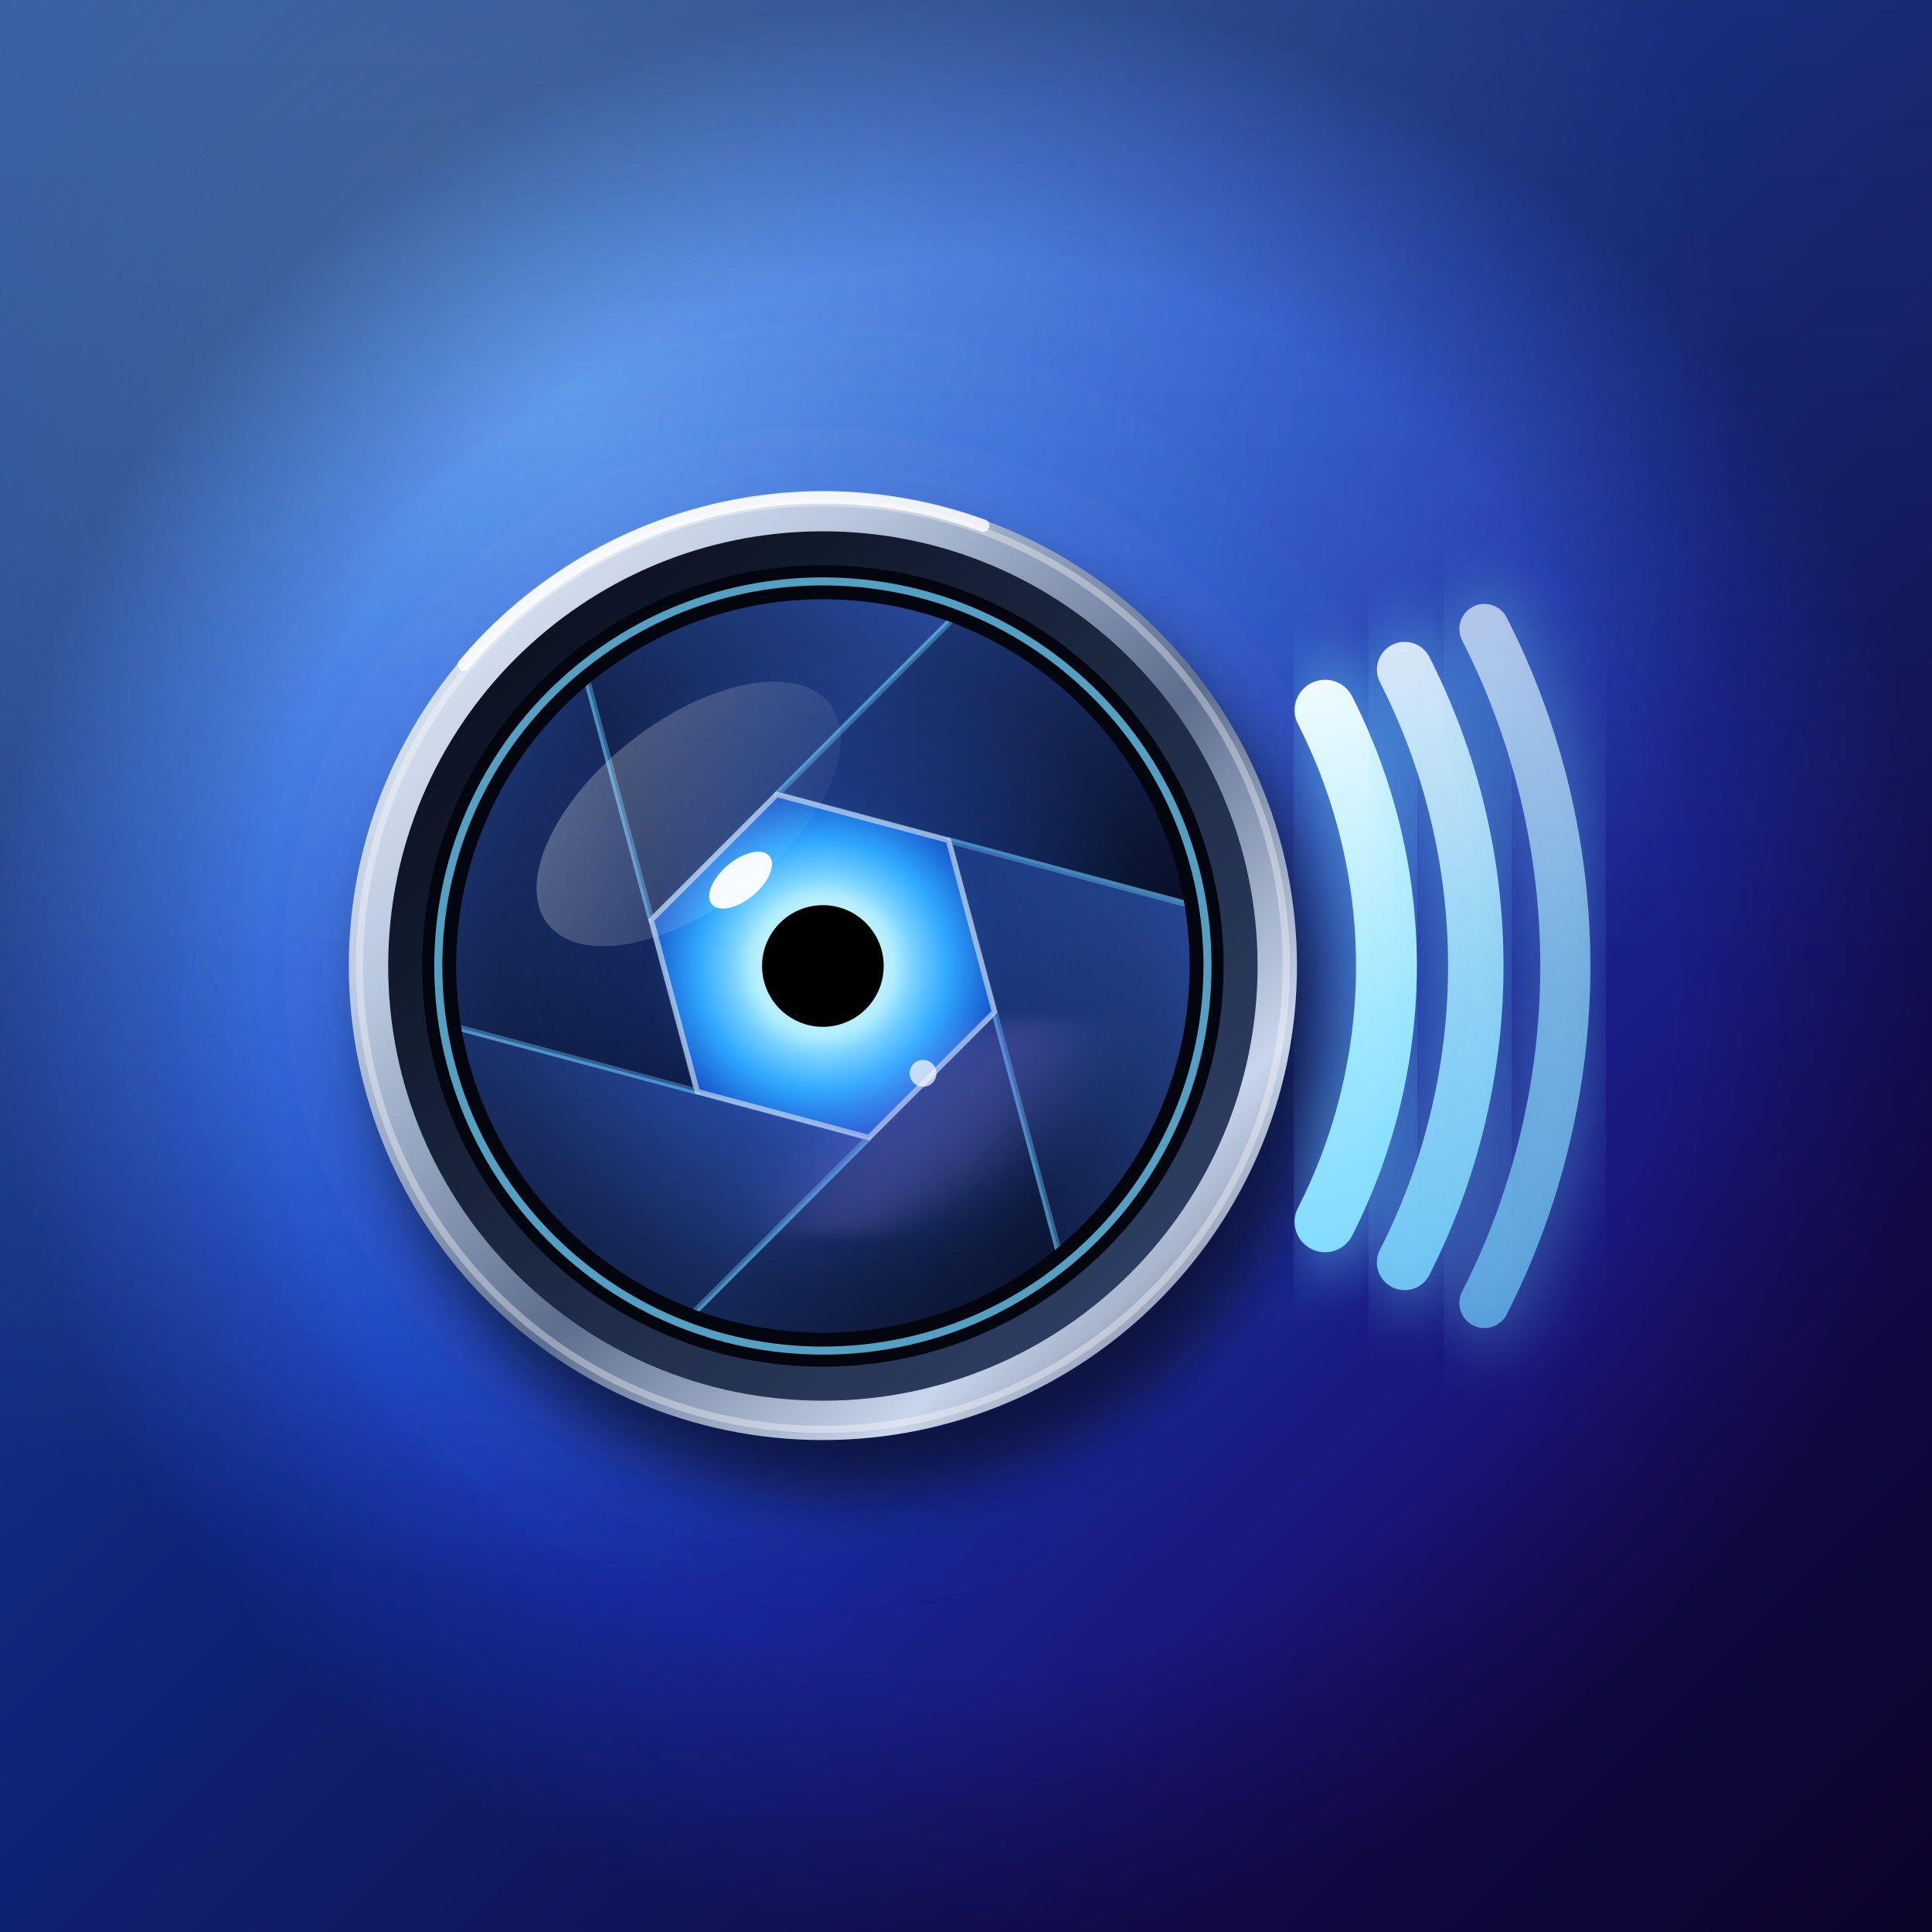
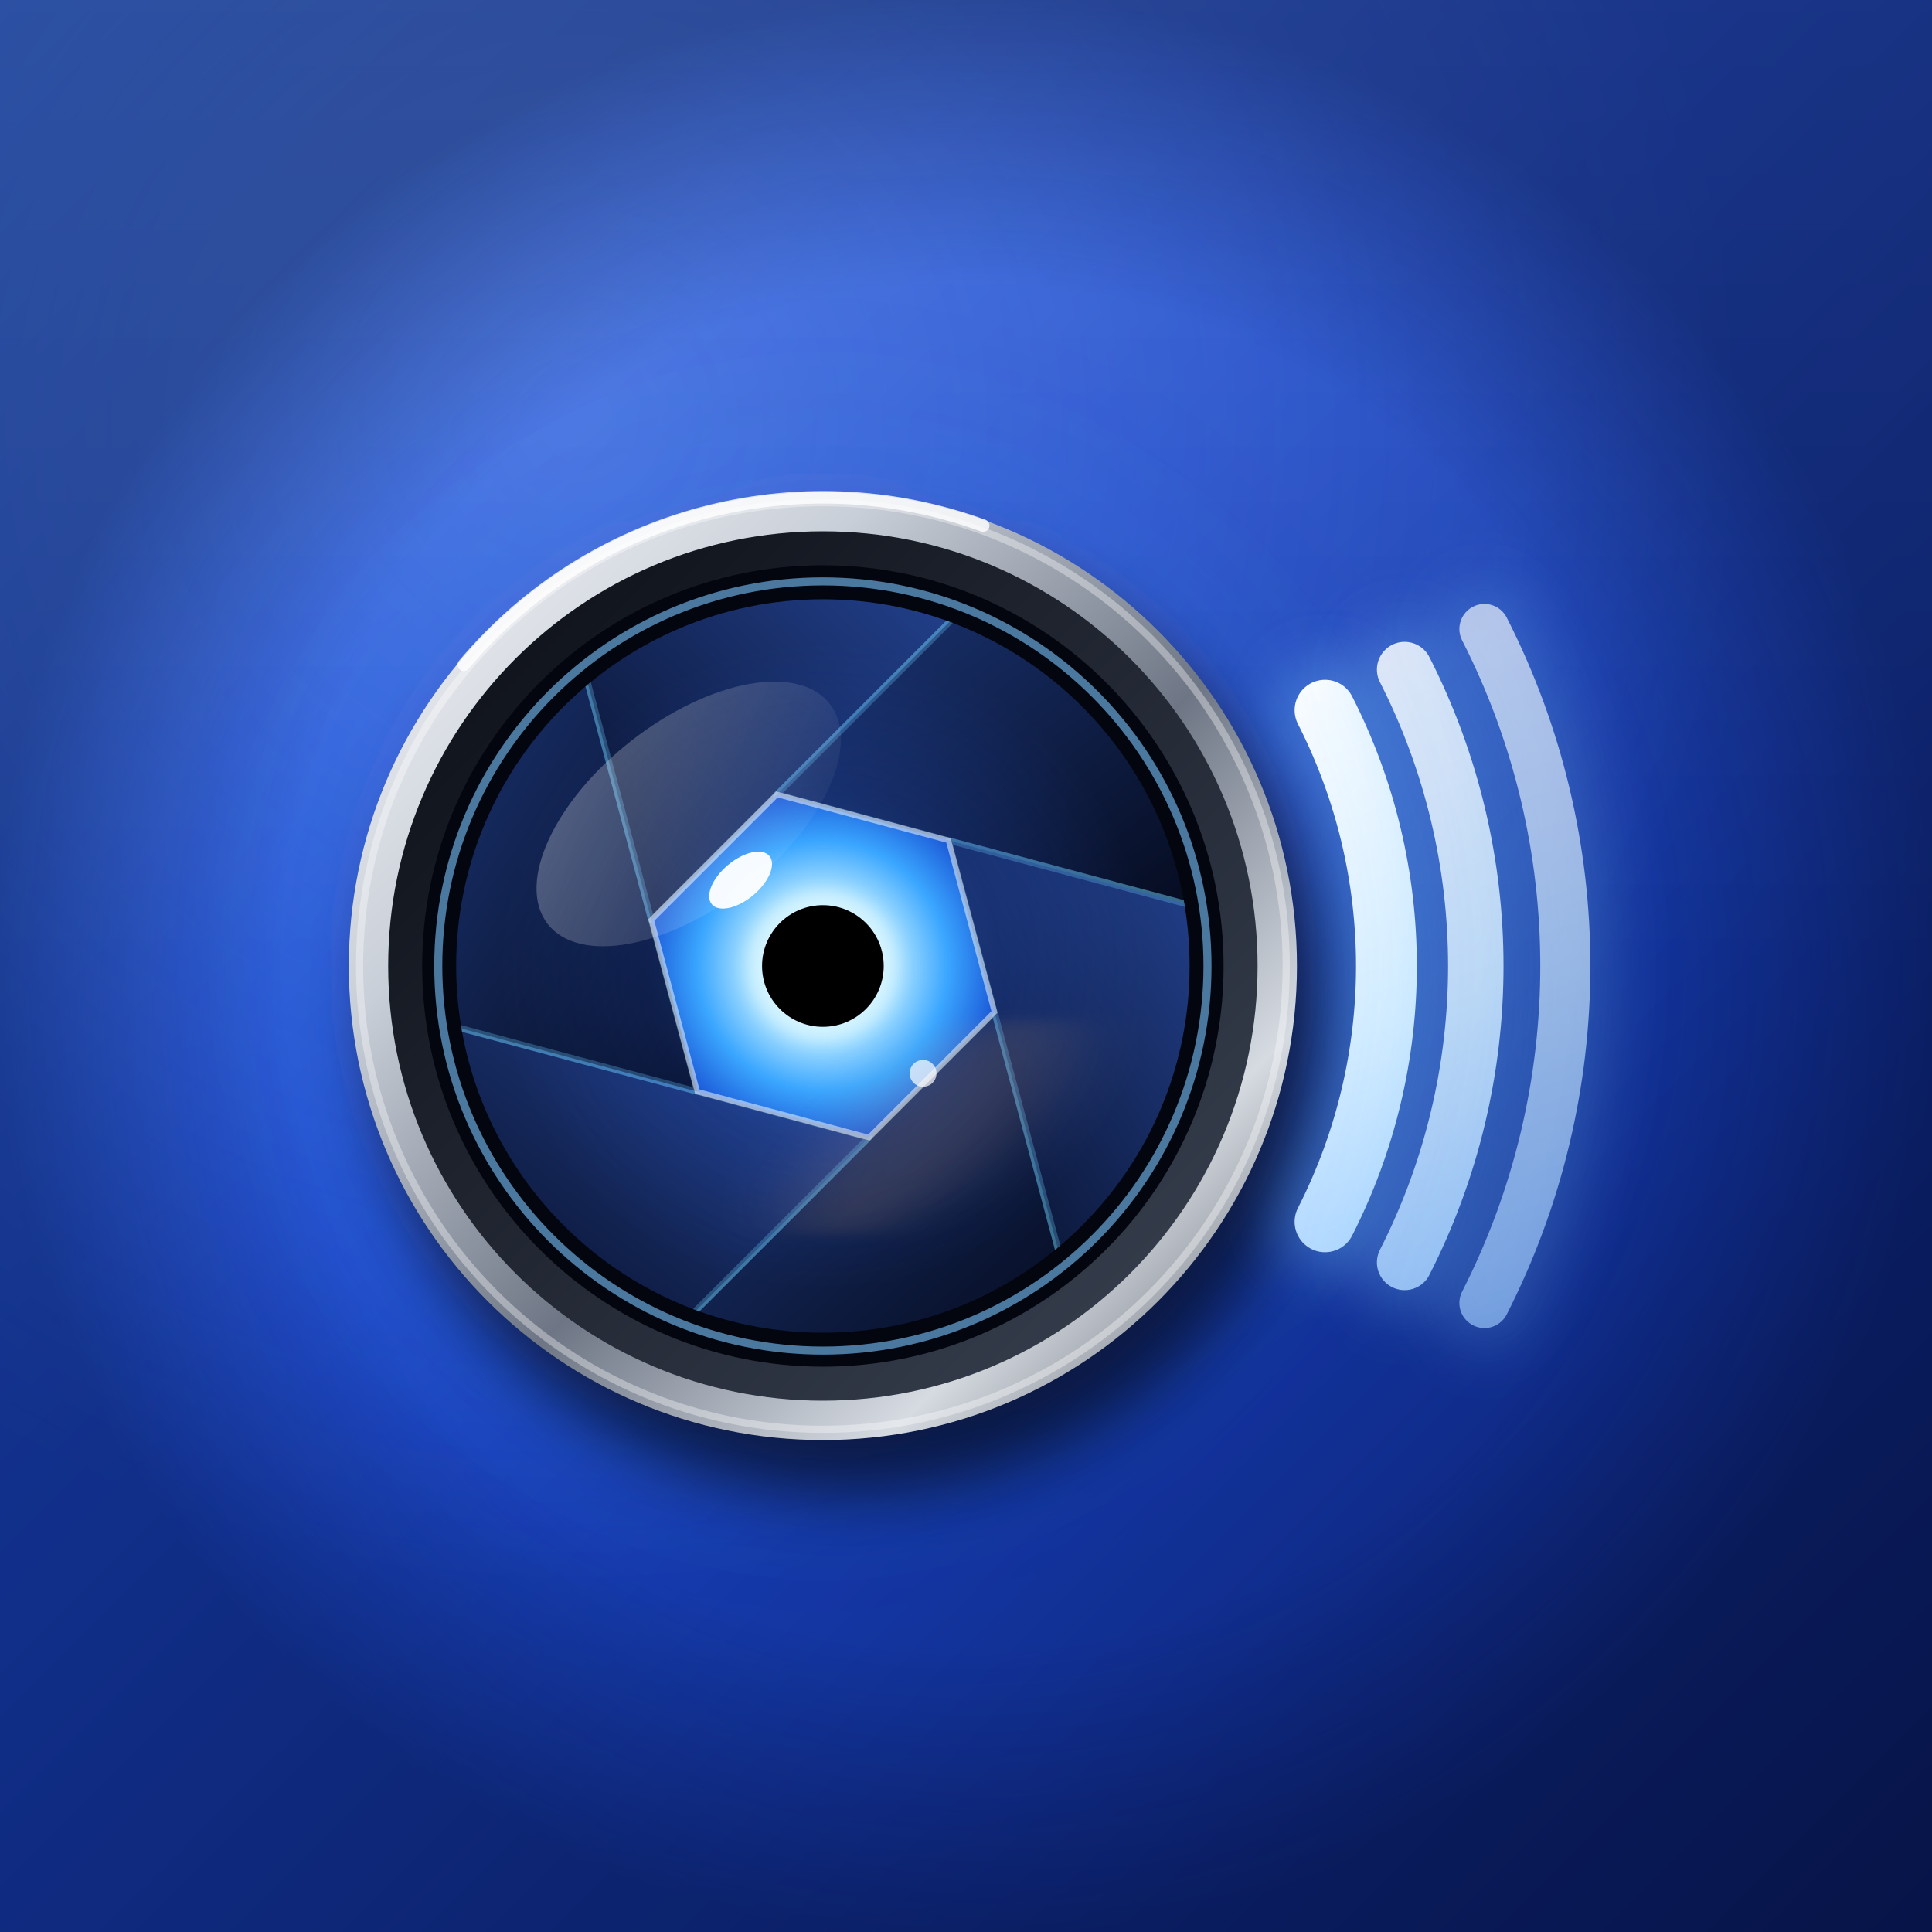
<svg xmlns="http://www.w3.org/2000/svg" viewBox="0 0 108 108" width="108" height="108">
  <defs>
    <linearGradient id="bg" x1="0" y1="0" x2="1" y2="1">
-       <stop offset="0" stop-color="#3A7BFF" />
-       <stop offset=".45" stop-color="#1638B8" />
-       <stop offset=".8" stop-color="#1A0F6B" />
-       <stop offset="1" stop-color="#12053F" />
+       <stop offset="0" stop-color="#2C6BF2" />
+       <stop offset=".42" stop-color="#1A47C8" />
+       <stop offset=".78" stop-color="#0F2A86" />
+       <stop offset="1" stop-color="#0A1A5A" />
    </linearGradient>
    <radialGradient id="bgGlow" cx="30%" cy="22%" r="60%">
-       <stop offset="0" stop-color="#9FE7FF" stop-opacity=".45" />
-       <stop offset="1" stop-color="#9FE7FF" stop-opacity="0" />
+       <stop offset="0" stop-color="#DCEBFF" stop-opacity=".2" />
+       <stop offset="1" stop-color="#DCEBFF" stop-opacity="0" />
    </radialGradient>
    <radialGradient id="spill" cx="50%" cy="50%" r="50%">
-       <stop offset="0" stop-color="#6FD3FF" stop-opacity=".55" />
-       <stop offset=".55" stop-color="#2F6BFF" stop-opacity=".18" />
+       <stop offset="0" stop-color="#5FC8FF" stop-opacity=".45" />
+       <stop offset=".55" stop-color="#2F6BFF" stop-opacity=".14" />
      <stop offset="1" stop-color="#2F6BFF" stop-opacity="0" />
    </radialGradient>
    <radialGradient id="vignette" cx="50%" cy="50%" r="50%">
-       <stop offset=".72" stop-color="#000" stop-opacity="0" />
-       <stop offset="1" stop-color="#000" stop-opacity=".35" />
+       <stop offset=".7" stop-color="#030A2A" stop-opacity="0" />
+       <stop offset="1" stop-color="#030A2A" stop-opacity=".4" />
    </radialGradient>
    <linearGradient id="sheen" x1="0" y1="0" x2="0" y2="1">
      <stop offset="0" stop-color="#FFFFFF" stop-opacity=".07" />
      <stop offset=".5" stop-color="#FFFFFF" stop-opacity="0" />
    </linearGradient>
    <radialGradient id="aura" cx="50%" cy="50%" r="50%">
-       <stop offset="0" stop-color="#6FD3FF" stop-opacity=".55" />
-       <stop offset=".6" stop-color="#2F6BFF" stop-opacity=".18" />
+       <stop offset="0" stop-color="#7CCBFF" stop-opacity=".32" />
+       <stop offset=".6" stop-color="#2F6BFF" stop-opacity=".12" />
      <stop offset="1" stop-color="#2F6BFF" stop-opacity="0" />
    </radialGradient>
    <linearGradient id="metal" x1="0" y1="0" x2="1" y2="1">
-       <stop offset="0" stop-color="#F4F8FF" />
-       <stop offset=".28" stop-color="#B9C7DE" />
-       <stop offset=".55" stop-color="#5D6E8E" />
-       <stop offset=".78" stop-color="#C9D5EA" />
-       <stop offset="1" stop-color="#3A4763" />
+       <stop offset="0" stop-color="#FBFCFD" />
+       <stop offset=".28" stop-color="#C9CFD8" />
+       <stop offset=".55" stop-color="#6E7685" />
+       <stop offset=".78" stop-color="#D6DBE2" />
+       <stop offset="1" stop-color="#40464F" />
    </linearGradient>
    <linearGradient id="bevel" x1="0" y1="0" x2="1" y2="1">
-       <stop offset="0" stop-color="#050A16" />
-       <stop offset="1" stop-color="#34466E" />
+       <stop offset="0" stop-color="#0A0D14" />
+       <stop offset="1" stop-color="#3A4252" />
    </linearGradient>
    <radialGradient id="glass" cx="50%" cy="50%" r="50%">
-       <stop offset="0" stop-color="#12357A" />
-       <stop offset=".7" stop-color="#081633" />
-       <stop offset="1" stop-color="#03081A" />
+       <stop offset="0" stop-color="#0E2C6E" />
+       <stop offset=".7" stop-color="#06112B" />
+       <stop offset="1" stop-color="#020614" />
    </radialGradient>
    <linearGradient id="bladeA" x1="0" y1="0" x2="1" y2="1">
-       <stop offset="0" stop-color="#22408A" />
-       <stop offset="1" stop-color="#060C20" />
+       <stop offset="0" stop-color="#1B3678" />
+       <stop offset="1" stop-color="#050A1C" />
    </linearGradient>
    <linearGradient id="bladeB" x1="1" y1="0" x2="0" y2="1">
-       <stop offset="0" stop-color="#2B4FA6" />
-       <stop offset="1" stop-color="#081028" />
+       <stop offset="0" stop-color="#244494" />
+       <stop offset="1" stop-color="#060D24" />
    </linearGradient>
    <radialGradient id="iris" cx="46.0" cy="54.0" r="9.98" gradientUnits="userSpaceOnUse">
      <stop offset="0" stop-color="#FFFFFF" />
-       <stop offset=".38" stop-color="#A8ECFF" />
-       <stop offset=".7" stop-color="#2FA8FF" />
-       <stop offset="1" stop-color="#1550C8" />
+       <stop offset=".36" stop-color="#C2EEFF" />
+       <stop offset=".7" stop-color="#3AA6FF" />
+       <stop offset="1" stop-color="#1A56D6" />
    </radialGradient>
    <linearGradient id="wave" gradientUnits="userSpaceOnUse" x1="74.0" y1="34.0" x2="87.0" y2="74.0">
      <stop offset="0" stop-color="#FFFFFF" />
-       <stop offset=".55" stop-color="#9FE7FF" />
-       <stop offset="1" stop-color="#6FD3FF" />
+       <stop offset=".55" stop-color="#D2ECFF" />
+       <stop offset="1" stop-color="#9CCBFF" />
    </linearGradient>
    <linearGradient id="spec" x1="0" y1="0" x2="1" y2="1">
      <stop offset="0" stop-color="#FFFFFF" stop-opacity=".55" />
      <stop offset="1" stop-color="#FFFFFF" stop-opacity="0" />
    </linearGradient>
    <clipPath id="glassClip">
      <circle cx="46.0" cy="54.0" r="20.5" />
    </clipPath>
    <filter id="soft" x="-50%" y="-50%" width="200%" height="200%">
      <feGaussianBlur stdDeviation=".45" />
    </filter>
-     <filter id="glow" x="-50%" y="-50%" width="200%" height="200%">
+     <filter id="glow" filterUnits="userSpaceOnUse" x="0" y="0" width="108" height="108">
      <feGaussianBlur stdDeviation="1.6" />
    </filter>
    <filter id="haze" x="-50%" y="-50%" width="200%" height="200%">
      <feGaussianBlur stdDeviation="4" />
    </filter>
    <filter id="drop" x="-50%" y="-50%" width="200%" height="200%">
      <feGaussianBlur stdDeviation="1.8" />
    </filter>
  </defs>
  <rect width="108" height="108" fill="url(#bg)" />
  <rect width="108" height="108" fill="url(#bgGlow)" />
  <rect width="108" height="108" fill="url(#sheen)" />
  <rect width="108" height="108" fill="url(#vignette)" />
  <circle cx="46.0" cy="54.0" r="35.5" fill="url(#aura)" filter="url(#haze)" />
  <circle cx="47.5" cy="57.0" r="26.5" fill="#000" opacity=".6" filter="url(#drop)" />
-   <path d="M74.07,39.70 A31.50,31.50 0 0,1 74.07,68.30" fill="none" stroke="#6FD3FF" stroke-width="5.60" stroke-opacity="0.45" stroke-linecap="round" filter="url(#glow)" />
+   <path d="M74.07,39.70 A31.50,31.50 0 0,1 74.07,68.30" fill="none" stroke="#7CC4FF" stroke-width="5.60" stroke-opacity="0.35" stroke-linecap="round" filter="url(#glow)" />
  <path d="M74.07,39.70 A31.50,31.50 0 0,1 74.07,68.30" fill="none" stroke="url(#wave)" stroke-width="3.40" stroke-opacity="1.00" stroke-linecap="round" />
-   <path d="M78.52,37.43 A36.50,36.50 0 0,1 78.52,70.57" fill="none" stroke="#6FD3FF" stroke-width="5.30" stroke-opacity="0.38" stroke-linecap="round" filter="url(#glow)" />
+   <path d="M78.52,37.43 A36.50,36.50 0 0,1 78.52,70.57" fill="none" stroke="#7CC4FF" stroke-width="5.30" stroke-opacity="0.30" stroke-linecap="round" filter="url(#glow)" />
  <path d="M78.52,37.43 A36.50,36.50 0 0,1 78.52,70.57" fill="none" stroke="url(#wave)" stroke-width="3.10" stroke-opacity="0.85" stroke-linecap="round" />
-   <path d="M82.98,35.16 A41.50,41.50 0 0,1 82.98,72.84" fill="none" stroke="#6FD3FF" stroke-width="5.00" stroke-opacity="0.29" stroke-linecap="round" filter="url(#glow)" />
+   <path d="M82.98,35.16 A41.50,41.50 0 0,1 82.98,72.84" fill="none" stroke="#7CC4FF" stroke-width="5.00" stroke-opacity="0.23" stroke-linecap="round" filter="url(#glow)" />
  <path d="M82.98,35.16 A41.50,41.50 0 0,1 82.98,72.84" fill="none" stroke="url(#wave)" stroke-width="2.80" stroke-opacity="0.65" stroke-linecap="round" />
  <circle cx="46.0" cy="54.0" r="26.5" fill="url(#metal)" />
  <circle cx="46.0" cy="54.0" r="25.9" fill="none" stroke="#FFFFFF" stroke-opacity=".35" stroke-width=".4" />
  <circle cx="46.0" cy="54.0" r="24.3" fill="url(#bevel)" />
  <circle cx="46.0" cy="54.0" r="22.4" fill="#03060F" />
-   <circle cx="46.0" cy="54.0" r="21.5" fill="none" stroke="#6FD3FF" stroke-opacity=".75" stroke-width=".45" />
+   <circle cx="46.0" cy="54.0" r="21.5" fill="none" stroke="#7CC4FF" stroke-opacity=".6" stroke-width=".45" />
  <circle cx="46.0" cy="54.0" r="20.5" fill="url(#glass)" />
  <g clip-path="url(#glassClip)">
-     <polygon points="55.59,56.57 48.57,63.59 37.38,74.78 40.17,75.73 43.05,76.31 45.99,76.50 48.93,76.31 51.81,75.74 54.60,74.79 57.24,73.49 59.69,71.86" fill="url(#bladeA)" stroke="#6FD3FF" stroke-opacity=".38" stroke-width=".35" stroke-linejoin="round" />
-     <polygon points="48.57,63.59 38.98,61.02 23.69,56.93 24.26,59.81 25.21,62.60 26.51,65.24 28.14,67.69 30.08,69.90 32.29,71.84 34.74,73.48 37.38,74.78" fill="url(#bladeB)" stroke="#6FD3FF" stroke-opacity=".38" stroke-width=".35" stroke-linejoin="round" />
-     <polygon points="38.98,61.02 36.41,51.43 32.31,36.14 30.10,38.08 28.16,40.29 26.52,42.74 25.22,45.38 24.27,48.17 23.69,51.05 23.50,53.99 23.69,56.93" fill="url(#bladeA)" stroke="#6FD3FF" stroke-opacity=".38" stroke-width=".35" stroke-linejoin="round" />
-     <polygon points="36.41,51.43 43.43,44.41 54.62,33.22 51.83,32.27 48.95,31.69 46.01,31.50 43.07,31.69 40.19,32.26 37.40,33.21 34.76,34.51 32.31,36.14" fill="url(#bladeB)" stroke="#6FD3FF" stroke-opacity=".38" stroke-width=".35" stroke-linejoin="round" />
-     <polygon points="43.43,44.41 53.02,46.98 68.31,51.07 67.74,48.19 66.79,45.40 65.49,42.76 63.86,40.31 61.92,38.10 59.71,36.16 57.26,34.52 54.62,33.22" fill="url(#bladeA)" stroke="#6FD3FF" stroke-opacity=".38" stroke-width=".35" stroke-linejoin="round" />
-     <polygon points="53.02,46.98 55.59,56.57 59.69,71.86 61.90,69.92 63.84,67.71 65.48,65.26 66.78,62.62 67.73,59.83 68.31,56.95 68.50,54.01 68.31,51.07" fill="url(#bladeB)" stroke="#6FD3FF" stroke-opacity=".38" stroke-width=".35" stroke-linejoin="round" />
+     <polygon points="55.59,56.57 48.57,63.59 37.38,74.78 40.17,75.73 43.05,76.31 45.99,76.50 48.93,76.31 51.81,75.74 54.60,74.79 57.24,73.49 59.69,71.86" fill="url(#bladeA)" stroke="#6FD3FF" stroke-opacity=".28" stroke-width=".35" stroke-linejoin="round" />
+     <polygon points="48.57,63.59 38.98,61.02 23.69,56.93 24.26,59.81 25.21,62.60 26.51,65.24 28.14,67.69 30.08,69.90 32.29,71.84 34.74,73.48 37.38,74.78" fill="url(#bladeB)" stroke="#6FD3FF" stroke-opacity=".28" stroke-width=".35" stroke-linejoin="round" />
+     <polygon points="38.98,61.02 36.41,51.43 32.31,36.14 30.10,38.08 28.16,40.29 26.52,42.74 25.22,45.38 24.27,48.17 23.69,51.05 23.50,53.99 23.69,56.93" fill="url(#bladeA)" stroke="#6FD3FF" stroke-opacity=".28" stroke-width=".35" stroke-linejoin="round" />
+     <polygon points="36.41,51.43 43.43,44.41 54.62,33.22 51.83,32.27 48.95,31.69 46.01,31.50 43.07,31.69 40.19,32.26 37.40,33.21 34.76,34.51 32.31,36.14" fill="url(#bladeB)" stroke="#6FD3FF" stroke-opacity=".28" stroke-width=".35" stroke-linejoin="round" />
+     <polygon points="43.43,44.41 53.02,46.98 68.31,51.07 67.74,48.19 66.79,45.40 65.49,42.76 63.86,40.31 61.92,38.10 59.71,36.16 57.26,34.52 54.62,33.22" fill="url(#bladeA)" stroke="#6FD3FF" stroke-opacity=".28" stroke-width=".35" stroke-linejoin="round" />
+     <polygon points="53.02,46.98 55.59,56.57 59.69,71.86 61.90,69.92 63.84,67.71 65.48,65.26 66.78,62.62 67.73,59.83 68.31,56.95 68.50,54.01 68.31,51.07" fill="url(#bladeB)" stroke="#6FD3FF" stroke-opacity=".28" stroke-width=".35" stroke-linejoin="round" />
    <circle cx="46.0" cy="54.0" r="18.06" fill="url(#spill)" />
  </g>
  <polygon points="55.59,56.57 48.57,63.59 38.98,61.02 36.41,51.43 43.43,44.41 53.02,46.98" fill="url(#iris)" />
  <polygon points="55.59,56.57 48.57,63.59 38.98,61.02 36.41,51.43 43.43,44.41 53.02,46.98" fill="none" stroke="#FFFFFF" stroke-opacity=".5" stroke-width=".3" />
-   <circle cx="46.0" cy="54.0" r="4.1" fill="#BDF0FF" opacity=".8" filter="url(#soft)" />
+   <circle cx="46.0" cy="54.0" r="4.1" fill="#D6F3FF" opacity=".8" filter="url(#soft)" />
  <circle cx="46.0" cy="54.0" r="3.4" fill="#000" />
  <g clip-path="url(#glassClip)">
-     <ellipse cx="52.0" cy="63.0" rx="9" ry="3.4" transform="rotate(-38 52.0 63.0)" fill="#A98BFF" opacity=".22" filter="url(#glow)" />
+     <ellipse cx="52.0" cy="63.0" rx="9" ry="3.4" transform="rotate(-38 52.0 63.0)" fill="#FFB866" opacity=".14" filter="url(#glow)" />
    <ellipse cx="38.5" cy="45.5" rx="10" ry="5.2" transform="rotate(-38 38.5 45.5)" fill="url(#spec)" opacity=".55" />
  </g>
  <ellipse cx="41.4" cy="49.2" rx="2.1" ry="1.1" transform="rotate(-40 41.4 49.2)" fill="#FFFFFF" opacity=".95" />
  <circle cx="51.6" cy="60.0" r=".75" fill="#FFFFFF" opacity=".7" />
  <path d="M25.93,37.16 A26.20,26.20 0 0,1 54.96,29.38" fill="none" stroke="#FFFFFF" stroke-width="0.7" stroke-opacity="0.8" stroke-linecap="round" />
</svg>
